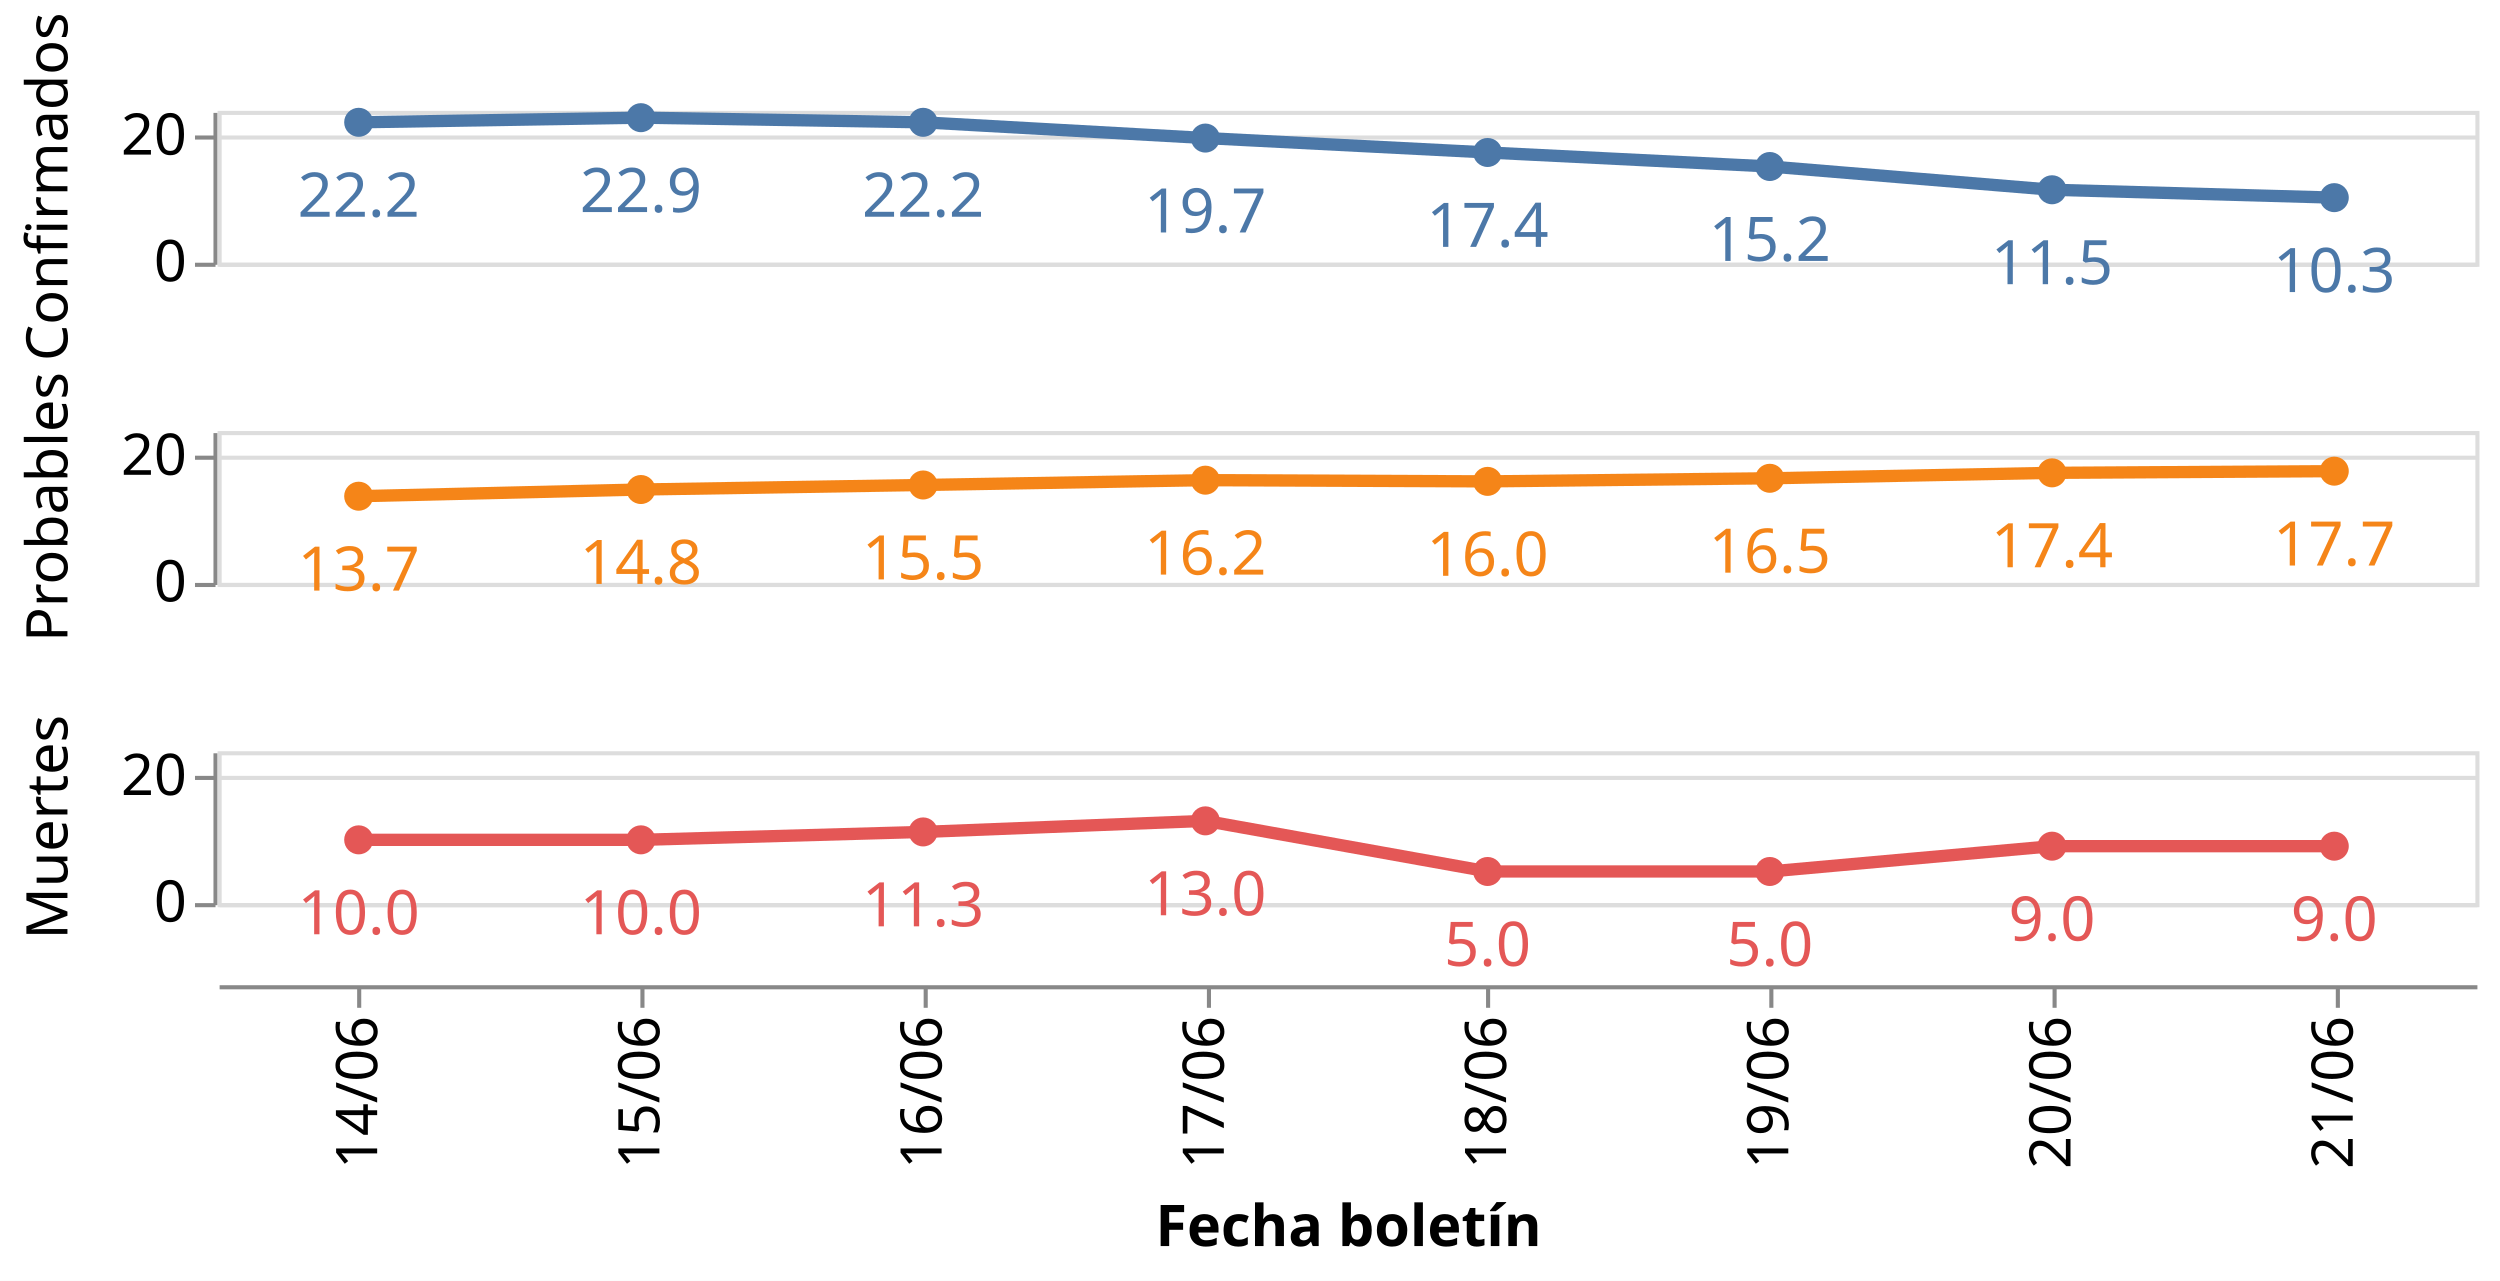
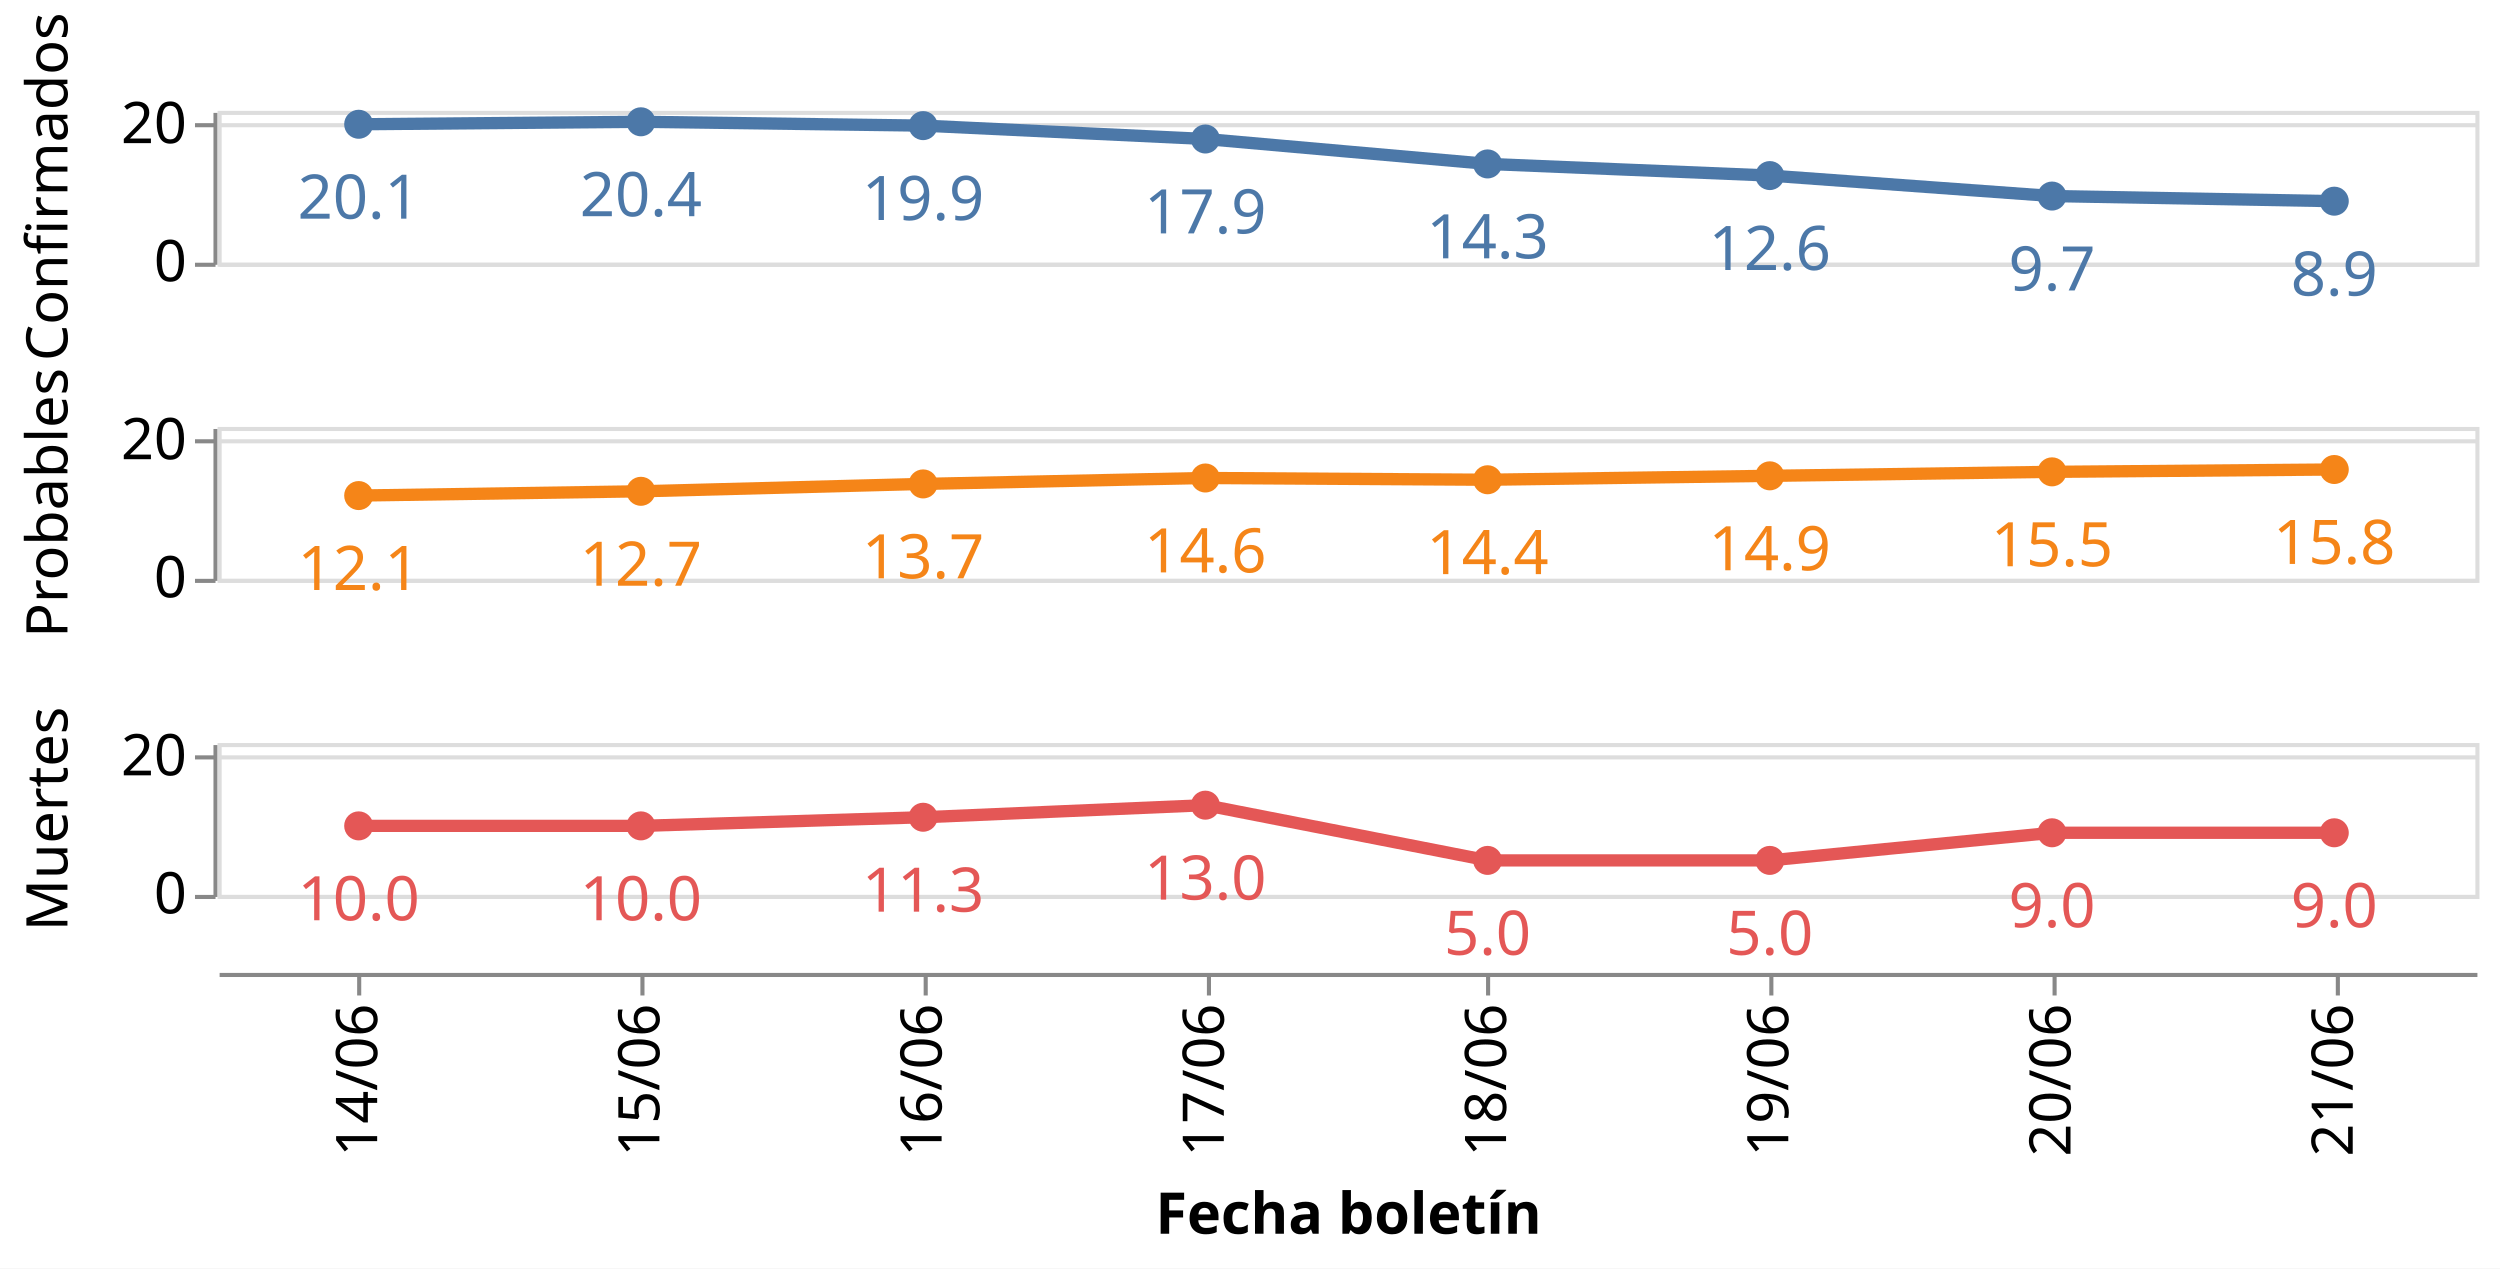
- <svg xmlns="http://www.w3.org/2000/svg" class="marks" width="609" height="312" viewBox="0 0 609 312" version="1.1">
-   <rect width="609" height="312" style="fill: white;" />
+ <svg xmlns="http://www.w3.org/2000/svg" class="marks" width="609" height="309" viewBox="0 0 609 309" version="1.1">
+   <rect width="609" height="309" style="fill: white;" />
  <g transform="translate(53,27)">
    <g class="mark-group role-frame root">
      <g transform="translate(0,0)">
        <path class="background" d="M0,0h0v0h0Z" style="fill: none;" />
        <g>
          <g class="mark-group role-row-header row_header">
            <g transform="translate(-1,0)">
              <path class="background" d="M0,0h0v37h0Z" style="fill: none;" />
              <g>
                <g class="mark-group role-axis">
                  <g transform="translate(0.5,0.5)">
                    <path class="background" d="M0,0h0v0h0Z" style="pointer-events: none; fill: none;" />
                    <g>
                      <g class="mark-rule role-axis-tick" style="pointer-events: none;">
                        <line transform="translate(0,37)" x2="-5" y2="0" style="fill: none; stroke: #888; stroke-width: 1; opacity: 1;" />
-                         <line transform="translate(0,6)" x2="-5" y2="0" style="fill: none; stroke: #888; stroke-width: 1; opacity: 1;" />
+                         <line transform="translate(0,3)" x2="-5" y2="0" style="fill: none; stroke: #888; stroke-width: 1; opacity: 1;" />
                      </g>
                      <g class="mark-text role-axis-label" style="pointer-events: none;">
                        <text text-anchor="end" transform="translate(-7,41)" style="font-family: sans-serif; font-size: 14px; fill: #000; opacity: 1;">0</text>
-                         <text text-anchor="end" transform="translate(-7,10.16667)" style="font-family: sans-serif; font-size: 14px; fill: #000; opacity: 1;">20</text>
+                         <text text-anchor="end" transform="translate(-7,7.363636)" style="font-family: sans-serif; font-size: 14px; fill: #000; opacity: 1;">20</text>
                      </g>
                      <g class="mark-rule role-axis-domain" style="pointer-events: none;">
                        <line transform="translate(0,37)" x2="0" y2="-37" style="fill: none; stroke: #888; stroke-width: 1; opacity: 1;" />
                      </g>
                    </g>
                    <path class="foreground" d="" style="pointer-events: none; display: none; fill: none;" />
                  </g>
                </g>
                <g class="mark-group role-title">
                  <g transform="translate(-46.57227,18.5)">
                    <path class="background" d="M0,0h0v0h0Z" style="pointer-events: none; fill: none;" />
                    <g>
                      <g class="mark-text role-title-text" style="pointer-events: none;">
                        <text text-anchor="middle" transform="translate(0,0) rotate(-90) translate(0,11)" style="font-family: sans-serif; font-size: 14px; fill: #000; opacity: 1;">Confirmados</text>
                      </g>
                    </g>
                    <path class="foreground" d="" style="pointer-events: none; display: none; fill: none;" />
                  </g>
                </g>
              </g>
              <path class="foreground" d="" style="display: none; fill: none;" />
            </g>
-             <g transform="translate(-1,78)">
+             <g transform="translate(-1,77)">
              <path class="background" d="M0,0h0v37h0Z" style="fill: none;" />
              <g>
                <g class="mark-group role-axis">
                  <g transform="translate(0.5,0.5)">
                    <path class="background" d="M0,0h0v0h0Z" style="pointer-events: none; fill: none;" />
                    <g>
                      <g class="mark-rule role-axis-tick" style="pointer-events: none;">
                        <line transform="translate(0,37)" x2="-5" y2="0" style="fill: none; stroke: #888; stroke-width: 1; opacity: 1;" />
-                         <line transform="translate(0,6)" x2="-5" y2="0" style="fill: none; stroke: #888; stroke-width: 1; opacity: 1;" />
+                         <line transform="translate(0,3)" x2="-5" y2="0" style="fill: none; stroke: #888; stroke-width: 1; opacity: 1;" />
                      </g>
                      <g class="mark-text role-axis-label" style="pointer-events: none;">
                        <text text-anchor="end" transform="translate(-7,41)" style="font-family: sans-serif; font-size: 14px; fill: #000; opacity: 1;">0</text>
-                         <text text-anchor="end" transform="translate(-7,10.16667)" style="font-family: sans-serif; font-size: 14px; fill: #000; opacity: 1;">20</text>
+                         <text text-anchor="end" transform="translate(-7,7.363636)" style="font-family: sans-serif; font-size: 14px; fill: #000; opacity: 1;">20</text>
                      </g>
                      <g class="mark-rule role-axis-domain" style="pointer-events: none;">
                        <line transform="translate(0,37)" x2="0" y2="-37" style="fill: none; stroke: #888; stroke-width: 1; opacity: 1;" />
                      </g>
                    </g>
                    <path class="foreground" d="" style="pointer-events: none; display: none; fill: none;" />
                  </g>
                </g>
                <g class="mark-group role-title">
                  <g transform="translate(-46.57227,18.5)">
                    <path class="background" d="M0,0h0v0h0Z" style="pointer-events: none; fill: none;" />
                    <g>
                      <g class="mark-text role-title-text" style="pointer-events: none;">
                        <text text-anchor="middle" transform="translate(0,0) rotate(-90) translate(0,11)" style="font-family: sans-serif; font-size: 14px; fill: #000; opacity: 1;">Probables</text>
                      </g>
                    </g>
                    <path class="foreground" d="" style="pointer-events: none; display: none; fill: none;" />
                  </g>
                </g>
              </g>
              <path class="foreground" d="" style="display: none; fill: none;" />
            </g>
-             <g transform="translate(-1,156)">
+             <g transform="translate(-1,154)">
              <path class="background" d="M0,0h0v37h0Z" style="fill: none;" />
              <g>
                <g class="mark-group role-axis">
                  <g transform="translate(0.5,0.5)">
                    <path class="background" d="M0,0h0v0h0Z" style="pointer-events: none; fill: none;" />
                    <g>
                      <g class="mark-rule role-axis-tick" style="pointer-events: none;">
                        <line transform="translate(0,37)" x2="-5" y2="0" style="fill: none; stroke: #888; stroke-width: 1; opacity: 1;" />
-                         <line transform="translate(0,6)" x2="-5" y2="0" style="fill: none; stroke: #888; stroke-width: 1; opacity: 1;" />
+                         <line transform="translate(0,3)" x2="-5" y2="0" style="fill: none; stroke: #888; stroke-width: 1; opacity: 1;" />
                      </g>
                      <g class="mark-text role-axis-label" style="pointer-events: none;">
                        <text text-anchor="end" transform="translate(-7,41)" style="font-family: sans-serif; font-size: 14px; fill: #000; opacity: 1;">0</text>
-                         <text text-anchor="end" transform="translate(-7,10.16667)" style="font-family: sans-serif; font-size: 14px; fill: #000; opacity: 1;">20</text>
+                         <text text-anchor="end" transform="translate(-7,7.363636)" style="font-family: sans-serif; font-size: 14px; fill: #000; opacity: 1;">20</text>
                      </g>
                      <g class="mark-rule role-axis-domain" style="pointer-events: none;">
                        <line transform="translate(0,37)" x2="0" y2="-37" style="fill: none; stroke: #888; stroke-width: 1; opacity: 1;" />
                      </g>
                    </g>
                    <path class="foreground" d="" style="pointer-events: none; display: none; fill: none;" />
                  </g>
                </g>
                <g class="mark-group role-title">
                  <g transform="translate(-46.57227,18.5)">
                    <path class="background" d="M0,0h0v0h0Z" style="pointer-events: none; fill: none;" />
                    <g>
                      <g class="mark-text role-title-text" style="pointer-events: none;">
                        <text text-anchor="middle" transform="translate(0,0) rotate(-90) translate(0,11)" style="font-family: sans-serif; font-size: 14px; fill: #000; opacity: 1;">Muertes</text>
                      </g>
                    </g>
                    <path class="foreground" d="" style="pointer-events: none; display: none; fill: none;" />
                  </g>
                </g>
              </g>
              <path class="foreground" d="" style="display: none; fill: none;" />
            </g>
          </g>
          <g class="mark-group role-column-footer column_footer">
-             <g transform="translate(0,213)">
+             <g transform="translate(0,210)">
              <path class="background" d="M0,0h550v0h-550Z" style="fill: none;" />
              <g>
                <g class="mark-group role-axis">
                  <g transform="translate(0.5,0.5)">
                    <path class="background" d="M0,0h0v0h0Z" style="pointer-events: none; fill: none;" />
                    <g>
                      <g class="mark-rule role-axis-tick" style="pointer-events: none;">
                        <line transform="translate(34,0)" x2="0" y2="5" style="fill: none; stroke: #888; stroke-width: 1; opacity: 1;" />
                        <line transform="translate(103,0)" x2="0" y2="5" style="fill: none; stroke: #888; stroke-width: 1; opacity: 1;" />
                        <line transform="translate(172,0)" x2="0" y2="5" style="fill: none; stroke: #888; stroke-width: 1; opacity: 1;" />
                        <line transform="translate(241,0)" x2="0" y2="5" style="fill: none; stroke: #888; stroke-width: 1; opacity: 1;" />
                        <line transform="translate(309,0)" x2="0" y2="5" style="fill: none; stroke: #888; stroke-width: 1; opacity: 1;" />
                        <line transform="translate(378,0)" x2="0" y2="5" style="fill: none; stroke: #888; stroke-width: 1; opacity: 1;" />
                        <line transform="translate(447,0)" x2="0" y2="5" style="fill: none; stroke: #888; stroke-width: 1; opacity: 1;" />
                        <line transform="translate(516,0)" x2="0" y2="5" style="fill: none; stroke: #888; stroke-width: 1; opacity: 1;" />
                      </g>
                      <g class="mark-text role-axis-label" style="pointer-events: none;">
                        <text text-anchor="end" transform="translate(34.375,7) rotate(270) translate(0,4)" style="font-family: sans-serif; font-size: 14px; fill: #000; opacity: 1;">14/06</text>
                        <text text-anchor="end" transform="translate(103.125,7) rotate(270) translate(0,4)" style="font-family: sans-serif; font-size: 14px; fill: #000; opacity: 1;">15/06</text>
                        <text text-anchor="end" transform="translate(171.875,7) rotate(270) translate(0,4)" style="font-family: sans-serif; font-size: 14px; fill: #000; opacity: 1;">16/06</text>
                        <text text-anchor="end" transform="translate(240.625,7) rotate(270) translate(0,4)" style="font-family: sans-serif; font-size: 14px; fill: #000; opacity: 1;">17/06</text>
                        <text text-anchor="end" transform="translate(309.375,7) rotate(270) translate(0,4)" style="font-family: sans-serif; font-size: 14px; fill: #000; opacity: 1;">18/06</text>
                        <text text-anchor="end" transform="translate(378.125,7) rotate(270) translate(0,4)" style="font-family: sans-serif; font-size: 14px; fill: #000; opacity: 1;">19/06</text>
                        <text text-anchor="end" transform="translate(446.875,7) rotate(270) translate(0,4)" style="font-family: sans-serif; font-size: 14px; fill: #000; opacity: 1;">20/06</text>
                        <text text-anchor="end" transform="translate(515.625,7) rotate(270) translate(0,4)" style="font-family: sans-serif; font-size: 14px; fill: #000; opacity: 1;">21/06</text>
                      </g>
                      <g class="mark-rule role-axis-domain" style="pointer-events: none;">
                        <line transform="translate(0,0)" x2="550" y2="0" style="fill: none; stroke: #888; stroke-width: 1; opacity: 1;" />
                      </g>
                      <g class="mark-text role-axis-title" style="pointer-events: none;">
                        <text text-anchor="middle" transform="translate(275,63.03418)" style="font-family: sans-serif; font-size: 14px; font-weight: bold; fill: #000; opacity: 1;">Fecha boletín</text>
                      </g>
                    </g>
                    <path class="foreground" d="" style="pointer-events: none; display: none; fill: none;" />
                  </g>
                </g>
              </g>
              <path class="foreground" d="" style="display: none; fill: none;" />
            </g>
          </g>
          <g class="mark-group role-scope cell">
            <g transform="translate(0,0)">
              <path class="background" d="M0.5,0.5h550v37h-550Z" style="fill: none; stroke: #ddd;" />
              <g>
                <g class="mark-group role-axis">
                  <g transform="translate(0.5,0.5)">
                    <path class="background" d="M0,0h0v0h0Z" style="pointer-events: none; fill: none;" />
                    <g>
                      <g class="mark-rule role-axis-grid" style="pointer-events: none;">
                        <line transform="translate(0,37)" x2="550" y2="0" style="fill: none; stroke: #ddd; stroke-width: 1; opacity: 1;" />
-                         <line transform="translate(0,6)" x2="550" y2="0" style="fill: none; stroke: #ddd; stroke-width: 1; opacity: 1;" />
+                         <line transform="translate(0,3)" x2="550" y2="0" style="fill: none; stroke: #ddd; stroke-width: 1; opacity: 1;" />
                      </g>
                    </g>
                    <path class="foreground" d="" style="pointer-events: none; display: none; fill: none;" />
                  </g>
                </g>
                <g class="mark-group role-scope child_layer_0_layer_0_pathgroup">
                  <g transform="translate(0,0)">
                    <path class="background" d="M0,0h550v37h-550Z" style="fill: none;" />
                    <g>
                      <g class="mark-line role-mark child_layer_0_layer_0_marks">
-                         <path d="M34.375,2.793L103.125,1.663L171.875,2.794L240.625,6.631L309.375,10.143L378.125,13.558L446.875,19.227L515.625,21.143" style="fill: none; stroke: #4c78a8; stroke-width: 3;" />
+                         <path d="M34.375,3.268L103.125,2.667L171.875,3.599L240.625,6.858L309.375,12.932L378.125,15.767L446.875,20.758L515.625,22.006" style="fill: none; stroke: #4c78a8; stroke-width: 3;" />
                      </g>
                    </g>
                    <path class="foreground" d="" style="display: none; fill: none;" />
                  </g>
                </g>
                <g class="mark-symbol role-mark child_layer_0_layer_1_marks">
-                   <path transform="translate(34.375,2.793317)" d="M3.536,0A3.536,3.536,0,1,1,-3.536,0A3.536,3.536,0,1,1,3.536,0" style="fill: #4c78a8; stroke-width: 2; opacity: 1;" />
-                   <path transform="translate(103.125,1.662921)" d="M3.536,0A3.536,3.536,0,1,1,-3.536,0A3.536,3.536,0,1,1,3.536,0" style="fill: #4c78a8; stroke-width: 2; opacity: 1;" />
-                   <path transform="translate(171.875,2.794271)" d="M3.536,0A3.536,3.536,0,1,1,-3.536,0A3.536,3.536,0,1,1,3.536,0" style="fill: #4c78a8; stroke-width: 2; opacity: 1;" />
-                   <path transform="translate(240.625,6.631024)" d="M3.536,0A3.536,3.536,0,1,1,-3.536,0A3.536,3.536,0,1,1,3.536,0" style="fill: #4c78a8; stroke-width: 2; opacity: 1;" />
-                   <path transform="translate(309.375,10.14254)" d="M3.536,0A3.536,3.536,0,1,1,-3.536,0A3.536,3.536,0,1,1,3.536,0" style="fill: #4c78a8; stroke-width: 2; opacity: 1;" />
-                   <path transform="translate(378.125,13.5576)" d="M3.536,0A3.536,3.536,0,1,1,-3.536,0A3.536,3.536,0,1,1,3.536,0" style="fill: #4c78a8; stroke-width: 2; opacity: 1;" />
-                   <path transform="translate(446.875,19.2272)" d="M3.536,0A3.536,3.536,0,1,1,-3.536,0A3.536,3.536,0,1,1,3.536,0" style="fill: #4c78a8; stroke-width: 2; opacity: 1;" />
-                   <path transform="translate(515.625,21.14286)" d="M3.536,0A3.536,3.536,0,1,1,-3.536,0A3.536,3.536,0,1,1,3.536,0" style="fill: #4c78a8; stroke-width: 2; opacity: 1;" />
+                   <path transform="translate(34.375,3.267923)" d="M3.536,0A3.536,3.536,0,1,1,-3.536,0A3.536,3.536,0,1,1,3.536,0" style="fill: #4c78a8; stroke-width: 2; opacity: 1;" />
+                   <path transform="translate(103.125,2.666667)" d="M3.536,0A3.536,3.536,0,1,1,-3.536,0A3.536,3.536,0,1,1,3.536,0" style="fill: #4c78a8; stroke-width: 2; opacity: 1;" />
+                   <path transform="translate(171.875,3.599091)" d="M3.536,0A3.536,3.536,0,1,1,-3.536,0A3.536,3.536,0,1,1,3.536,0" style="fill: #4c78a8; stroke-width: 2; opacity: 1;" />
+                   <path transform="translate(240.625,6.857899)" d="M3.536,0A3.536,3.536,0,1,1,-3.536,0A3.536,3.536,0,1,1,3.536,0" style="fill: #4c78a8; stroke-width: 2; opacity: 1;" />
+                   <path transform="translate(309.375,12.93182)" d="M3.536,0A3.536,3.536,0,1,1,-3.536,0A3.536,3.536,0,1,1,3.536,0" style="fill: #4c78a8; stroke-width: 2; opacity: 1;" />
+                   <path transform="translate(378.125,15.76705)" d="M3.536,0A3.536,3.536,0,1,1,-3.536,0A3.536,3.536,0,1,1,3.536,0" style="fill: #4c78a8; stroke-width: 2; opacity: 1;" />
+                   <path transform="translate(446.875,20.75844)" d="M3.536,0A3.536,3.536,0,1,1,-3.536,0A3.536,3.536,0,1,1,3.536,0" style="fill: #4c78a8; stroke-width: 2; opacity: 1;" />
+                   <path transform="translate(515.625,22.00576)" d="M3.536,0A3.536,3.536,0,1,1,-3.536,0A3.536,3.536,0,1,1,3.536,0" style="fill: #4c78a8; stroke-width: 2; opacity: 1;" />
                </g>
                <g class="mark-text role-mark child_layer_1_marks">
-                   <text text-anchor="middle" transform="translate(34.375,25.79332)" style="font-family: sans-serif; font-size: 15px; fill: #4c78a8;">22.2</text>
-                   <text text-anchor="middle" transform="translate(103.125,24.66292)" style="font-family: sans-serif; font-size: 15px; fill: #4c78a8;">22.9</text>
-                   <text text-anchor="middle" transform="translate(171.875,25.79427)" style="font-family: sans-serif; font-size: 15px; fill: #4c78a8;">22.2</text>
-                   <text text-anchor="middle" transform="translate(240.625,29.63102)" style="font-family: sans-serif; font-size: 15px; fill: #4c78a8;">19.7</text>
-                   <text text-anchor="middle" transform="translate(309.375,33.14254)" style="font-family: sans-serif; font-size: 15px; fill: #4c78a8;">17.4</text>
-                   <text text-anchor="middle" transform="translate(378.125,36.5576)" style="font-family: sans-serif; font-size: 15px; fill: #4c78a8;">15.2</text>
-                   <text text-anchor="middle" transform="translate(446.875,42.2272)" style="font-family: sans-serif; font-size: 15px; fill: #4c78a8;">11.5</text>
-                   <text text-anchor="middle" transform="translate(515.625,44.14286)" style="font-family: sans-serif; font-size: 15px; fill: #4c78a8;">10.3</text>
-                 </g>
-               </g>
-               <path class="foreground" d="" style="display: none; fill: none;" />
-             </g>
-             <g transform="translate(0,78)">
+                   <text text-anchor="middle" transform="translate(34.375,26.26792)" style="font-family: sans-serif; font-size: 15px; fill: #4c78a8;">20.1</text>
+                   <text text-anchor="middle" transform="translate(103.125,25.66667)" style="font-family: sans-serif; font-size: 15px; fill: #4c78a8;">20.4</text>
+                   <text text-anchor="middle" transform="translate(171.875,26.59909)" style="font-family: sans-serif; font-size: 15px; fill: #4c78a8;">19.9</text>
+                   <text text-anchor="middle" transform="translate(240.625,29.8579)" style="font-family: sans-serif; font-size: 15px; fill: #4c78a8;">17.9</text>
+                   <text text-anchor="middle" transform="translate(309.375,35.93182)" style="font-family: sans-serif; font-size: 15px; fill: #4c78a8;">14.3</text>
+                   <text text-anchor="middle" transform="translate(378.125,38.76705)" style="font-family: sans-serif; font-size: 15px; fill: #4c78a8;">12.6</text>
+                   <text text-anchor="middle" transform="translate(446.875,43.75844)" style="font-family: sans-serif; font-size: 15px; fill: #4c78a8;">9.7</text>
+                   <text text-anchor="middle" transform="translate(515.625,45.00576)" style="font-family: sans-serif; font-size: 15px; fill: #4c78a8;">8.9</text>
+                 </g>
+               </g>
+               <path class="foreground" d="" style="display: none; fill: none;" />
+             </g>
+             <g transform="translate(0,77)">
              <path class="background" d="M0.5,0.5h550v37h-550Z" style="fill: none; stroke: #ddd;" />
              <g>
                <g class="mark-group role-axis">
                  <g transform="translate(0.5,0.5)">
                    <path class="background" d="M0,0h0v0h0Z" style="pointer-events: none; fill: none;" />
                    <g>
                      <g class="mark-rule role-axis-grid" style="pointer-events: none;">
                        <line transform="translate(0,37)" x2="550" y2="0" style="fill: none; stroke: #ddd; stroke-width: 1; opacity: 1;" />
-                         <line transform="translate(0,6)" x2="550" y2="0" style="fill: none; stroke: #ddd; stroke-width: 1; opacity: 1;" />
+                         <line transform="translate(0,3)" x2="550" y2="0" style="fill: none; stroke: #ddd; stroke-width: 1; opacity: 1;" />
                      </g>
                    </g>
                    <path class="foreground" d="" style="pointer-events: none; display: none; fill: none;" />
                  </g>
                </g>
                <g class="mark-group role-scope child_layer_0_layer_0_pathgroup">
                  <g transform="translate(0,0)">
                    <path class="background" d="M0,0h550v37h-550Z" style="fill: none;" />
                    <g>
                      <g class="mark-line role-mark child_layer_0_layer_0_marks">
-                         <path d="M34.375,15.874L103.125,14.245L171.875,13.14L240.625,11.967L309.375,12.261L378.125,11.509L446.875,10.184L515.625,9.772" style="fill: none; stroke: #f58518; stroke-width: 3;" />
+                         <path d="M34.375,16.716L103.125,15.68L171.875,13.881L240.625,12.437L309.375,12.866L378.125,11.91L446.875,10.941L515.625,10.368" style="fill: none; stroke: #f58518; stroke-width: 3;" />
                      </g>
                    </g>
                    <path class="foreground" d="" style="display: none; fill: none;" />
                  </g>
                </g>
                <g class="mark-symbol role-mark child_layer_0_layer_1_marks">
-                   <path transform="translate(34.375,15.87427)" d="M3.536,0A3.536,3.536,0,1,1,-3.536,0A3.536,3.536,0,1,1,3.536,0" style="fill: #f58518; stroke-width: 2; opacity: 1;" />
-                   <path transform="translate(103.125,14.24467)" d="M3.536,0A3.536,3.536,0,1,1,-3.536,0A3.536,3.536,0,1,1,3.536,0" style="fill: #f58518; stroke-width: 2; opacity: 1;" />
-                   <path transform="translate(171.875,13.13988)" d="M3.536,0A3.536,3.536,0,1,1,-3.536,0A3.536,3.536,0,1,1,3.536,0" style="fill: #f58518; stroke-width: 2; opacity: 1;" />
-                   <path transform="translate(240.625,11.96738)" d="M3.536,0A3.536,3.536,0,1,1,-3.536,0A3.536,3.536,0,1,1,3.536,0" style="fill: #f58518; stroke-width: 2; opacity: 1;" />
-                   <path transform="translate(309.375,12.26102)" d="M3.536,0A3.536,3.536,0,1,1,-3.536,0A3.536,3.536,0,1,1,3.536,0" style="fill: #f58518; stroke-width: 2; opacity: 1;" />
-                   <path transform="translate(378.125,11.50947)" d="M3.536,0A3.536,3.536,0,1,1,-3.536,0A3.536,3.536,0,1,1,3.536,0" style="fill: #f58518; stroke-width: 2; opacity: 1;" />
-                   <path transform="translate(446.875,10.18418)" d="M3.536,0A3.536,3.536,0,1,1,-3.536,0A3.536,3.536,0,1,1,3.536,0" style="fill: #f58518; stroke-width: 2; opacity: 1;" />
-                   <path transform="translate(515.625,9.772454)" d="M3.536,0A3.536,3.536,0,1,1,-3.536,0A3.536,3.536,0,1,1,3.536,0" style="fill: #f58518; stroke-width: 2; opacity: 1;" />
+                   <path transform="translate(34.375,16.71612)" d="M3.536,0A3.536,3.536,0,1,1,-3.536,0A3.536,3.536,0,1,1,3.536,0" style="fill: #f58518; stroke-width: 2; opacity: 1;" />
+                   <path transform="translate(103.125,15.67991)" d="M3.536,0A3.536,3.536,0,1,1,-3.536,0A3.536,3.536,0,1,1,3.536,0" style="fill: #f58518; stroke-width: 2; opacity: 1;" />
+                   <path transform="translate(171.875,13.88128)" d="M3.536,0A3.536,3.536,0,1,1,-3.536,0A3.536,3.536,0,1,1,3.536,0" style="fill: #f58518; stroke-width: 2; opacity: 1;" />
+                   <path transform="translate(240.625,12.43654)" d="M3.536,0A3.536,3.536,0,1,1,-3.536,0A3.536,3.536,0,1,1,3.536,0" style="fill: #f58518; stroke-width: 2; opacity: 1;" />
+                   <path transform="translate(309.375,12.86564)" d="M3.536,0A3.536,3.536,0,1,1,-3.536,0A3.536,3.536,0,1,1,3.536,0" style="fill: #f58518; stroke-width: 2; opacity: 1;" />
+                   <path transform="translate(378.125,11.90992)" d="M3.536,0A3.536,3.536,0,1,1,-3.536,0A3.536,3.536,0,1,1,3.536,0" style="fill: #f58518; stroke-width: 2; opacity: 1;" />
+                   <path transform="translate(446.875,10.94075)" d="M3.536,0A3.536,3.536,0,1,1,-3.536,0A3.536,3.536,0,1,1,3.536,0" style="fill: #f58518; stroke-width: 2; opacity: 1;" />
+                   <path transform="translate(515.625,10.36849)" d="M3.536,0A3.536,3.536,0,1,1,-3.536,0A3.536,3.536,0,1,1,3.536,0" style="fill: #f58518; stroke-width: 2; opacity: 1;" />
                </g>
                <g class="mark-text role-mark child_layer_1_marks">
-                   <text text-anchor="middle" transform="translate(34.375,38.87427)" style="font-family: sans-serif; font-size: 15px; fill: #f58518;">13.7</text>
-                   <text text-anchor="middle" transform="translate(103.125,37.24467)" style="font-family: sans-serif; font-size: 15px; fill: #f58518;">14.8</text>
-                   <text text-anchor="middle" transform="translate(171.875,36.13988)" style="font-family: sans-serif; font-size: 15px; fill: #f58518;">15.5</text>
-                   <text text-anchor="middle" transform="translate(240.625,34.96738)" style="font-family: sans-serif; font-size: 15px; fill: #f58518;">16.2</text>
-                   <text text-anchor="middle" transform="translate(309.375,35.26102)" style="font-family: sans-serif; font-size: 15px; fill: #f58518;">16.0</text>
-                   <text text-anchor="middle" transform="translate(378.125,34.50947)" style="font-family: sans-serif; font-size: 15px; fill: #f58518;">16.5</text>
-                   <text text-anchor="middle" transform="translate(446.875,33.18418)" style="font-family: sans-serif; font-size: 15px; fill: #f58518;">17.4</text>
-                   <text text-anchor="middle" transform="translate(515.625,32.77245)" style="font-family: sans-serif; font-size: 15px; fill: #f58518;">17.7</text>
-                 </g>
-               </g>
-               <path class="foreground" d="" style="display: none; fill: none;" />
-             </g>
-             <g transform="translate(0,156)">
+                   <text text-anchor="middle" transform="translate(34.375,39.71612)" style="font-family: sans-serif; font-size: 15px; fill: #f58518;">12.1</text>
+                   <text text-anchor="middle" transform="translate(103.125,38.67991)" style="font-family: sans-serif; font-size: 15px; fill: #f58518;">12.7</text>
+                   <text text-anchor="middle" transform="translate(171.875,36.88128)" style="font-family: sans-serif; font-size: 15px; fill: #f58518;">13.7</text>
+                   <text text-anchor="middle" transform="translate(240.625,35.43654)" style="font-family: sans-serif; font-size: 15px; fill: #f58518;">14.6</text>
+                   <text text-anchor="middle" transform="translate(309.375,35.86564)" style="font-family: sans-serif; font-size: 15px; fill: #f58518;">14.4</text>
+                   <text text-anchor="middle" transform="translate(378.125,34.90992)" style="font-family: sans-serif; font-size: 15px; fill: #f58518;">14.9</text>
+                   <text text-anchor="middle" transform="translate(446.875,33.94075)" style="font-family: sans-serif; font-size: 15px; fill: #f58518;">15.5</text>
+                   <text text-anchor="middle" transform="translate(515.625,33.36849)" style="font-family: sans-serif; font-size: 15px; fill: #f58518;">15.8</text>
+                 </g>
+               </g>
+               <path class="foreground" d="" style="display: none; fill: none;" />
+             </g>
+             <g transform="translate(0,154)">
              <path class="background" d="M0.5,0.5h550v37h-550Z" style="fill: none; stroke: #ddd;" />
              <g>
                <g class="mark-group role-axis">
                  <g transform="translate(0.5,0.5)">
                    <path class="background" d="M0,0h0v0h0Z" style="pointer-events: none; fill: none;" />
                    <g>
                      <g class="mark-rule role-axis-grid" style="pointer-events: none;">
                        <line transform="translate(0,37)" x2="550" y2="0" style="fill: none; stroke: #ddd; stroke-width: 1; opacity: 1;" />
-                         <line transform="translate(0,6)" x2="550" y2="0" style="fill: none; stroke: #ddd; stroke-width: 1; opacity: 1;" />
+                         <line transform="translate(0,3)" x2="550" y2="0" style="fill: none; stroke: #ddd; stroke-width: 1; opacity: 1;" />
                      </g>
                    </g>
                    <path class="foreground" d="" style="pointer-events: none; display: none; fill: none;" />
                  </g>
                </g>
                <g class="mark-group role-scope child_layer_0_layer_0_pathgroup">
                  <g transform="translate(0,0)">
                    <path class="background" d="M0,0h550v37h-550Z" style="fill: none;" />
                    <g>
                      <g class="mark-line role-mark child_layer_0_layer_0_marks">
-                         <path d="M34.375,21.583L103.125,21.583L171.875,19.656L240.625,16.958L309.375,29.292L378.125,29.292L446.875,23.125L515.625,23.125" style="fill: none; stroke: #e45756; stroke-width: 3;" />
+                         <path d="M34.375,20.182L103.125,20.182L171.875,18.08L240.625,15.136L309.375,28.591L378.125,28.591L446.875,21.864L515.625,21.864" style="fill: none; stroke: #e45756; stroke-width: 3;" />
                      </g>
                    </g>
                    <path class="foreground" d="" style="display: none; fill: none;" />
                  </g>
                </g>
                <g class="mark-symbol role-mark child_layer_0_layer_1_marks">
-                   <path transform="translate(34.375,21.58333)" d="M3.536,0A3.536,3.536,0,1,1,-3.536,0A3.536,3.536,0,1,1,3.536,0" style="fill: #e45756; stroke-width: 2; opacity: 1;" />
-                   <path transform="translate(103.125,21.58333)" d="M3.536,0A3.536,3.536,0,1,1,-3.536,0A3.536,3.536,0,1,1,3.536,0" style="fill: #e45756; stroke-width: 2; opacity: 1;" />
-                   <path transform="translate(171.875,19.65625)" d="M3.536,0A3.536,3.536,0,1,1,-3.536,0A3.536,3.536,0,1,1,3.536,0" style="fill: #e45756; stroke-width: 2; opacity: 1;" />
-                   <path transform="translate(240.625,16.95833)" d="M3.536,0A3.536,3.536,0,1,1,-3.536,0A3.536,3.536,0,1,1,3.536,0" style="fill: #e45756; stroke-width: 2; opacity: 1;" />
-                   <path transform="translate(309.375,29.29167)" d="M3.536,0A3.536,3.536,0,1,1,-3.536,0A3.536,3.536,0,1,1,3.536,0" style="fill: #e45756; stroke-width: 2; opacity: 1;" />
-                   <path transform="translate(378.125,29.29167)" d="M3.536,0A3.536,3.536,0,1,1,-3.536,0A3.536,3.536,0,1,1,3.536,0" style="fill: #e45756; stroke-width: 2; opacity: 1;" />
-                   <path transform="translate(446.875,23.125)" d="M3.536,0A3.536,3.536,0,1,1,-3.536,0A3.536,3.536,0,1,1,3.536,0" style="fill: #e45756; stroke-width: 2; opacity: 1;" />
-                   <path transform="translate(515.625,23.125)" d="M3.536,0A3.536,3.536,0,1,1,-3.536,0A3.536,3.536,0,1,1,3.536,0" style="fill: #e45756; stroke-width: 2; opacity: 1;" />
+                   <path transform="translate(34.375,20.18182)" d="M3.536,0A3.536,3.536,0,1,1,-3.536,0A3.536,3.536,0,1,1,3.536,0" style="fill: #e45756; stroke-width: 2; opacity: 1;" />
+                   <path transform="translate(103.125,20.18182)" d="M3.536,0A3.536,3.536,0,1,1,-3.536,0A3.536,3.536,0,1,1,3.536,0" style="fill: #e45756; stroke-width: 2; opacity: 1;" />
+                   <path transform="translate(171.875,18.07955)" d="M3.536,0A3.536,3.536,0,1,1,-3.536,0A3.536,3.536,0,1,1,3.536,0" style="fill: #e45756; stroke-width: 2; opacity: 1;" />
+                   <path transform="translate(240.625,15.13636)" d="M3.536,0A3.536,3.536,0,1,1,-3.536,0A3.536,3.536,0,1,1,3.536,0" style="fill: #e45756; stroke-width: 2; opacity: 1;" />
+                   <path transform="translate(309.375,28.59091)" d="M3.536,0A3.536,3.536,0,1,1,-3.536,0A3.536,3.536,0,1,1,3.536,0" style="fill: #e45756; stroke-width: 2; opacity: 1;" />
+                   <path transform="translate(378.125,28.59091)" d="M3.536,0A3.536,3.536,0,1,1,-3.536,0A3.536,3.536,0,1,1,3.536,0" style="fill: #e45756; stroke-width: 2; opacity: 1;" />
+                   <path transform="translate(446.875,21.86364)" d="M3.536,0A3.536,3.536,0,1,1,-3.536,0A3.536,3.536,0,1,1,3.536,0" style="fill: #e45756; stroke-width: 2; opacity: 1;" />
+                   <path transform="translate(515.625,21.86364)" d="M3.536,0A3.536,3.536,0,1,1,-3.536,0A3.536,3.536,0,1,1,3.536,0" style="fill: #e45756; stroke-width: 2; opacity: 1;" />
                </g>
                <g class="mark-text role-mark child_layer_1_marks">
-                   <text text-anchor="middle" transform="translate(34.375,44.58333)" style="font-family: sans-serif; font-size: 15px; fill: #e45756;">10.0</text>
-                   <text text-anchor="middle" transform="translate(103.125,44.58333)" style="font-family: sans-serif; font-size: 15px; fill: #e45756;">10.0</text>
-                   <text text-anchor="middle" transform="translate(171.875,42.65625)" style="font-family: sans-serif; font-size: 15px; fill: #e45756;">11.3</text>
-                   <text text-anchor="middle" transform="translate(240.625,39.95833)" style="font-family: sans-serif; font-size: 15px; fill: #e45756;">13.0</text>
-                   <text text-anchor="middle" transform="translate(309.375,52.29167)" style="font-family: sans-serif; font-size: 15px; fill: #e45756;">5.0</text>
-                   <text text-anchor="middle" transform="translate(378.125,52.29167)" style="font-family: sans-serif; font-size: 15px; fill: #e45756;">5.0</text>
-                   <text text-anchor="middle" transform="translate(446.875,46.125)" style="font-family: sans-serif; font-size: 15px; fill: #e45756;">9.0</text>
-                   <text text-anchor="middle" transform="translate(515.625,46.125)" style="font-family: sans-serif; font-size: 15px; fill: #e45756;">9.0</text>
+                   <text text-anchor="middle" transform="translate(34.375,43.18182)" style="font-family: sans-serif; font-size: 15px; fill: #e45756;">10.0</text>
+                   <text text-anchor="middle" transform="translate(103.125,43.18182)" style="font-family: sans-serif; font-size: 15px; fill: #e45756;">10.0</text>
+                   <text text-anchor="middle" transform="translate(171.875,41.07955)" style="font-family: sans-serif; font-size: 15px; fill: #e45756;">11.3</text>
+                   <text text-anchor="middle" transform="translate(240.625,38.13636)" style="font-family: sans-serif; font-size: 15px; fill: #e45756;">13.0</text>
+                   <text text-anchor="middle" transform="translate(309.375,51.59091)" style="font-family: sans-serif; font-size: 15px; fill: #e45756;">5.0</text>
+                   <text text-anchor="middle" transform="translate(378.125,51.59091)" style="font-family: sans-serif; font-size: 15px; fill: #e45756;">5.0</text>
+                   <text text-anchor="middle" transform="translate(446.875,44.86364)" style="font-family: sans-serif; font-size: 15px; fill: #e45756;">9.0</text>
+                   <text text-anchor="middle" transform="translate(515.625,44.86364)" style="font-family: sans-serif; font-size: 15px; fill: #e45756;">9.0</text>
                </g>
              </g>
              <path class="foreground" d="" style="display: none; fill: none;" />
            </g>
          </g>
        </g>
        <path class="foreground" d="" style="display: none; fill: none;" />
      </g>
    </g>
  </g>
</svg>
